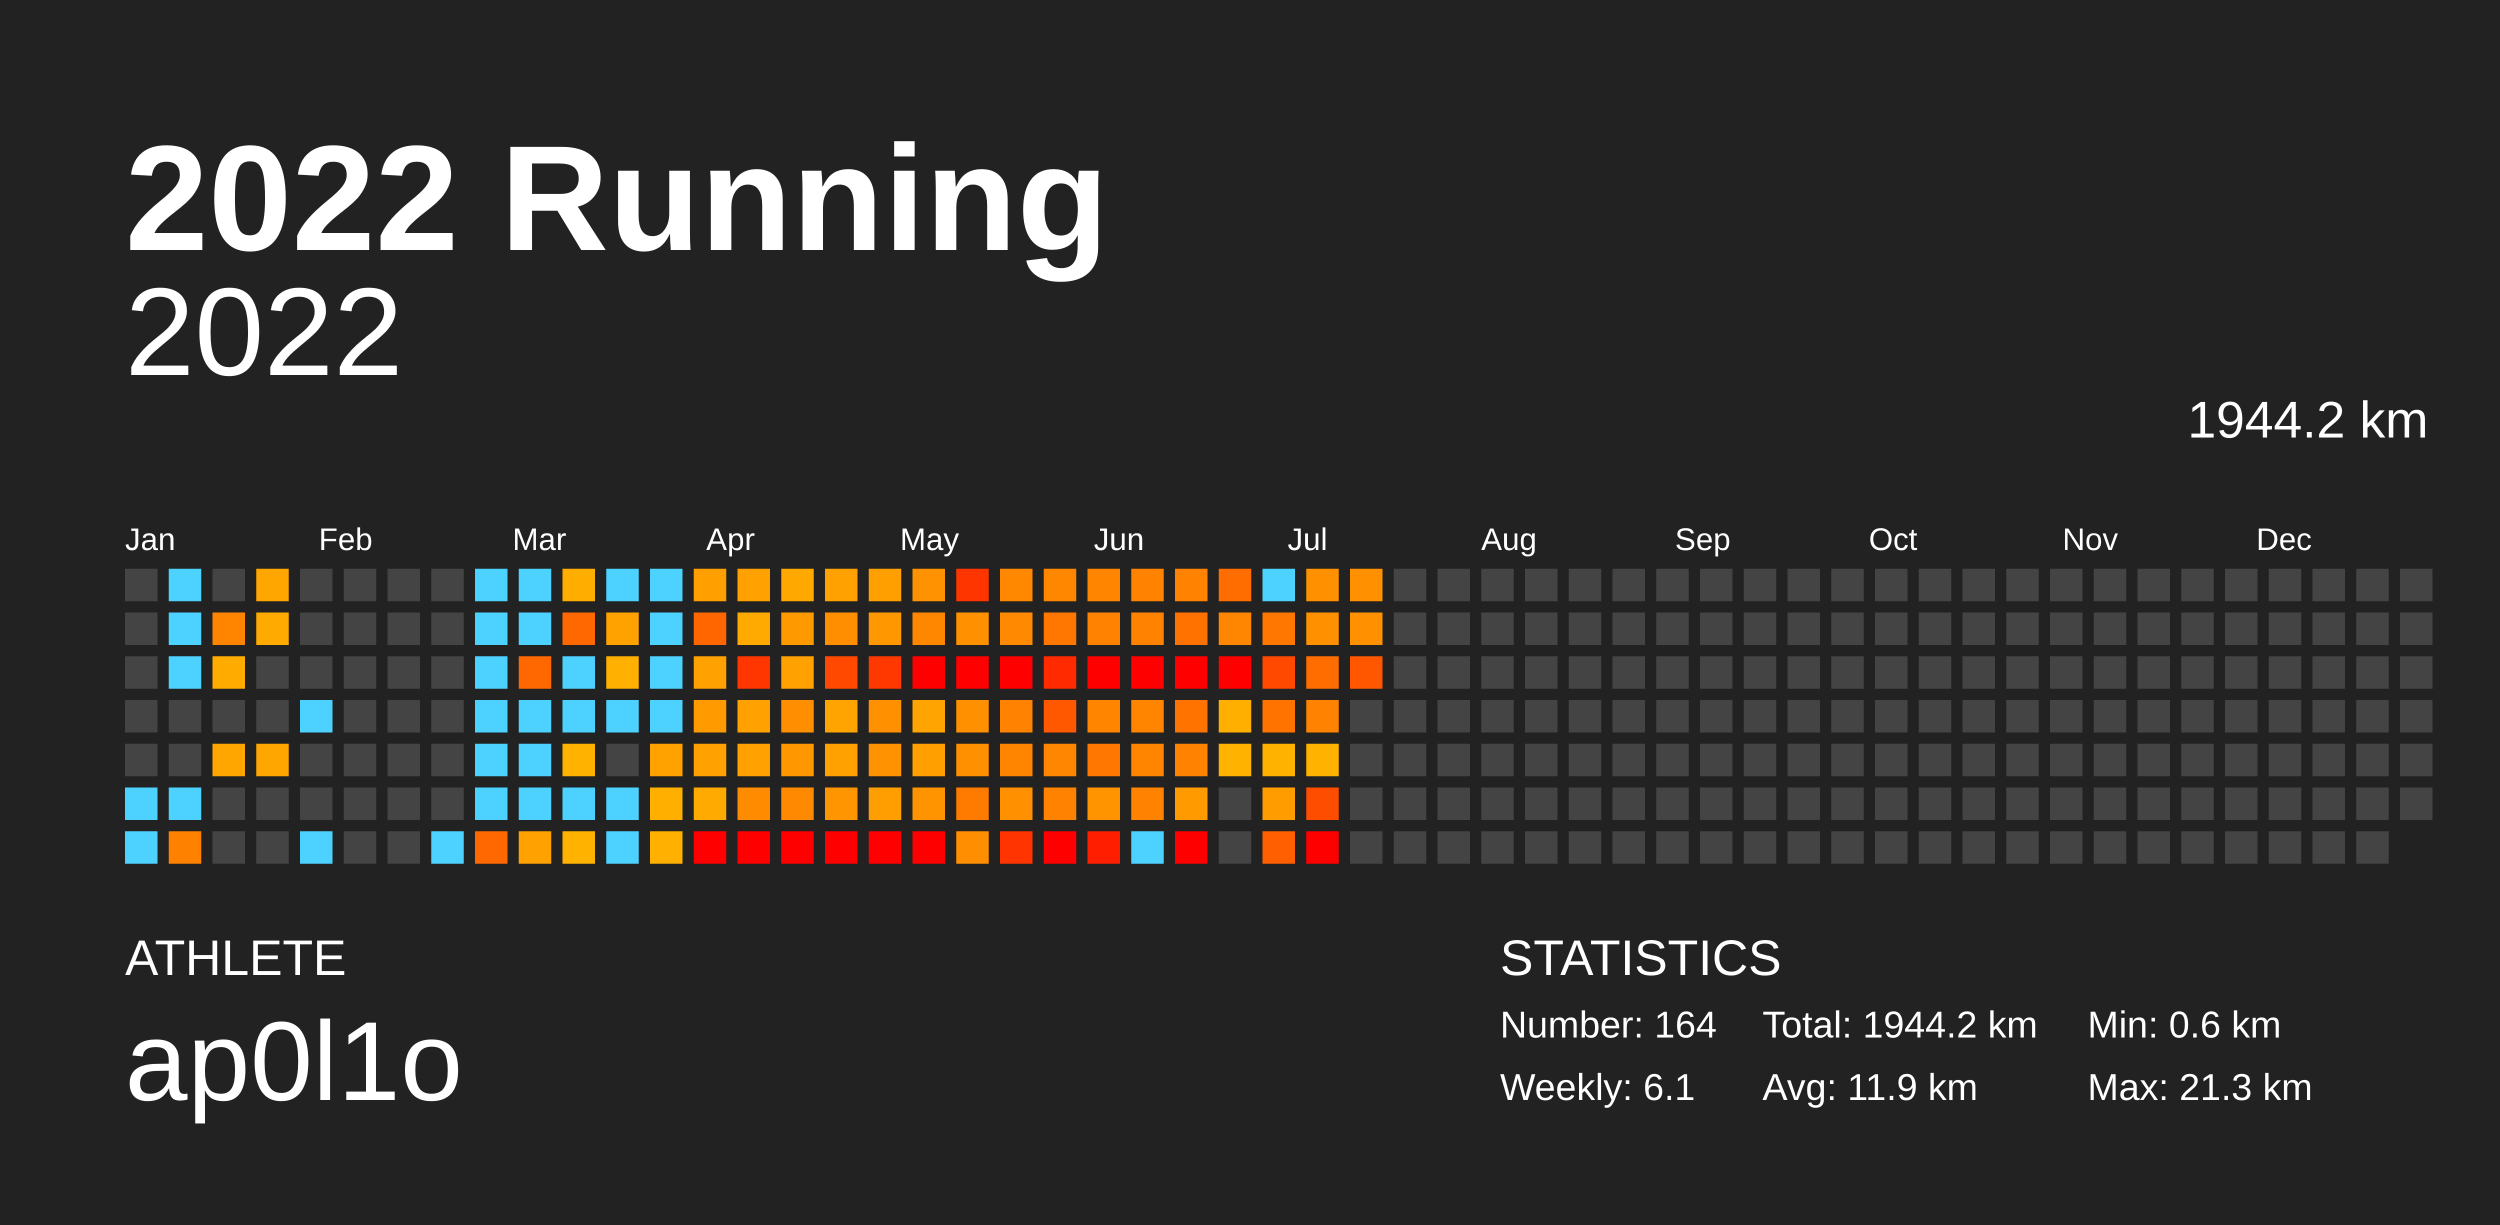
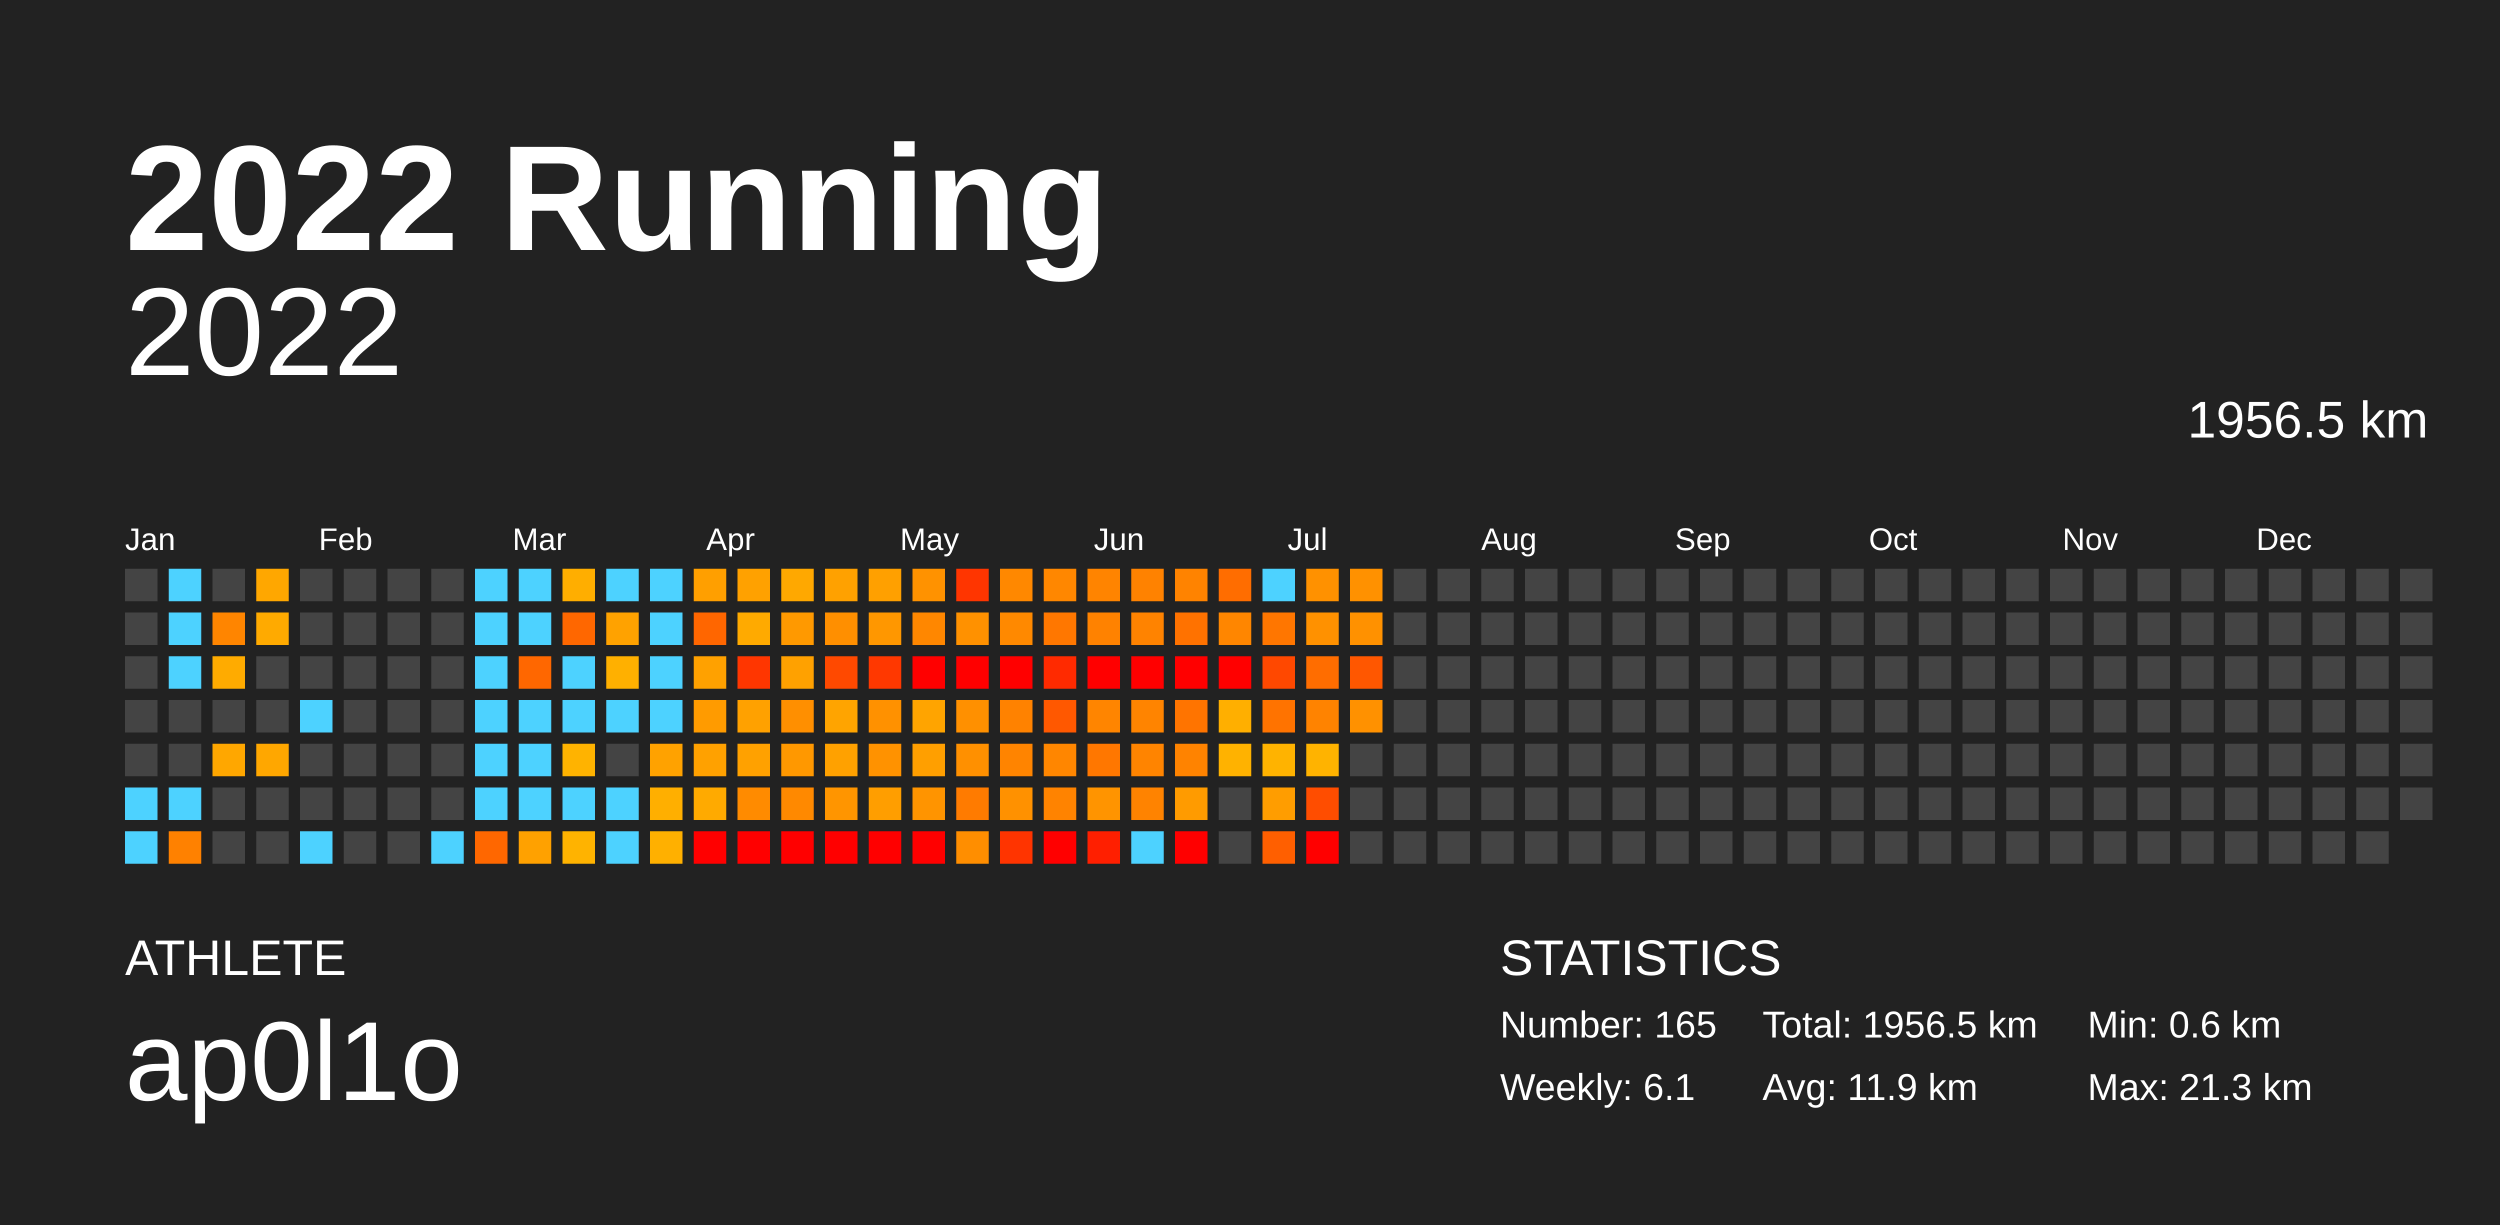
<svg xmlns="http://www.w3.org/2000/svg" baseProfile="full" height="98mm" version="1.1" viewBox="0,0,200,98" width="200mm">
  <defs />
  <rect fill="#222222" height="98" width="200" x="0" y="0" />
  <text fill="#FFFFFF" style="font-size:12px; font-family:Arial; font-weight:bold;" x="10" y="20">2022 Running</text>
  <text fill="#FFFFFF" style="font-size:4px; font-family:Arial" x="10" y="78">ATHLETE</text>
  <text fill="#FFFFFF" style="font-size:9px; font-family:Arial" x="10" y="88">ap0l1o</text>
  <text fill="#FFFFFF" style="font-size:4px; font-family:Arial" x="120" y="78">STATISTICS</text>
-   <text fill="#FFFFFF" style="font-size:3px; font-family:Arial" x="120" y="83">Number: 164</text>
+   <text fill="#FFFFFF" style="font-size:3px; font-family:Arial" x="120" y="83">Number: 165</text>
  <text fill="#FFFFFF" style="font-size:3px; font-family:Arial" x="120" y="88">Weekly: 6.1</text>
-   <text fill="#FFFFFF" style="font-size:3px; font-family:Arial" x="141" y="83">Total: 1944.2 km</text>
+   <text fill="#FFFFFF" style="font-size:3px; font-family:Arial" x="141" y="83">Total: 1956.5 km</text>
  <text fill="#FFFFFF" style="font-size:3px; font-family:Arial" x="141" y="88">Avg: 11.9 km</text>
  <text fill="#FFFFFF" style="font-size:3px; font-family:Arial" x="167" y="83">Min: 0.6 km</text>
  <text fill="#FFFFFF" style="font-size:3px; font-family:Arial" x="167" y="88">Max: 21.3 km</text>
  <text alignment-baseline="hanging" fill="#FFFFFF" style="font-size:10.0px; font-family:Arial;" x="10" y="30">2022</text>
-   <text alignment-baseline="hanging" fill="#FFFFFF" style="font-size:4.125px; font-family:Arial;" x="175" y="35">1944.2 km</text>
+   <text alignment-baseline="hanging" fill="#FFFFFF" style="font-size:4.125px; font-family:Arial;" x="175" y="35">1956.5 km</text>
  <text fill="#FFFFFF" style="font-size:2.5px; font-family:Arial" x="10.0" y="44">Jan</text>
  <text fill="#FFFFFF" style="font-size:2.5px; font-family:Arial" x="25.5" y="44">Feb</text>
  <text fill="#FFFFFF" style="font-size:2.5px; font-family:Arial" x="41.0" y="44">Mar</text>
  <text fill="#FFFFFF" style="font-size:2.5px; font-family:Arial" x="56.5" y="44">Apr</text>
  <text fill="#FFFFFF" style="font-size:2.5px; font-family:Arial" x="72.0" y="44">May</text>
  <text fill="#FFFFFF" style="font-size:2.5px; font-family:Arial" x="87.5" y="44">Jun</text>
  <text fill="#FFFFFF" style="font-size:2.5px; font-family:Arial" x="103.0" y="44">Jul</text>
  <text fill="#FFFFFF" style="font-size:2.5px; font-family:Arial" x="118.5" y="44">Aug</text>
  <text fill="#FFFFFF" style="font-size:2.5px; font-family:Arial" x="134.0" y="44">Sep</text>
  <text fill="#FFFFFF" style="font-size:2.5px; font-family:Arial" x="149.5" y="44">Oct</text>
  <text fill="#FFFFFF" style="font-size:2.5px; font-family:Arial" x="165.0" y="44">Nov</text>
  <text fill="#FFFFFF" style="font-size:2.5px; font-family:Arial" x="180.5" y="44">Dec</text>
  <rect fill="#444444" height="2.6" width="2.6" x="10.0" y="45.5" />
  <rect fill="#444444" height="2.6" width="2.6" x="10.0" y="49.0" />
  <rect fill="#444444" height="2.6" width="2.6" x="10.0" y="52.5" />
  <rect fill="#444444" height="2.6" width="2.6" x="10.0" y="56.0" />
  <rect fill="#444444" height="2.6" width="2.6" x="10.0" y="59.5" />
  <rect fill="#4dd2ff" height="2.6" width="2.6" x="10.0" y="63.0" />
  <rect fill="#4dd2ff" height="2.6" width="2.6" x="10.0" y="66.5" />
  <rect fill="#4dd2ff" height="2.6" width="2.6" x="13.5" y="45.5" />
  <rect fill="#4dd2ff" height="2.6" width="2.6" x="13.5" y="49.0" />
  <rect fill="#4dd2ff" height="2.6" width="2.6" x="13.5" y="52.5" />
  <rect fill="#444444" height="2.6" width="2.6" x="13.5" y="56.0" />
  <rect fill="#444444" height="2.6" width="2.6" x="13.5" y="59.5" />
  <rect fill="#4dd2ff" height="2.6" width="2.6" x="13.5" y="63.0" />
  <rect fill="#ff8100" height="2.6" width="2.6" x="13.5" y="66.5" />
  <rect fill="#444444" height="2.6" width="2.6" x="17.0" y="45.5" />
  <rect fill="#ff8500" height="2.6" width="2.6" x="17.0" y="49.0" />
  <rect fill="#ffab00" height="2.6" width="2.6" x="17.0" y="52.5" />
  <rect fill="#444444" height="2.6" width="2.6" x="17.0" y="56.0" />
  <rect fill="#ffa700" height="2.6" width="2.6" x="17.0" y="59.5" />
  <rect fill="#444444" height="2.6" width="2.6" x="17.0" y="63.0" />
  <rect fill="#444444" height="2.6" width="2.6" x="17.0" y="66.5" />
  <rect fill="#ffa700" height="2.6" width="2.6" x="20.5" y="45.5" />
  <rect fill="#ffaa00" height="2.6" width="2.6" x="20.5" y="49.0" />
  <rect fill="#444444" height="2.6" width="2.6" x="20.5" y="52.5" />
  <rect fill="#444444" height="2.6" width="2.6" x="20.5" y="56.0" />
  <rect fill="#ffa700" height="2.6" width="2.6" x="20.5" y="59.5" />
  <rect fill="#444444" height="2.6" width="2.6" x="20.5" y="63.0" />
  <rect fill="#444444" height="2.6" width="2.6" x="20.5" y="66.5" />
  <rect fill="#444444" height="2.6" width="2.6" x="24.0" y="45.5" />
  <rect fill="#444444" height="2.6" width="2.6" x="24.0" y="49.0" />
  <rect fill="#444444" height="2.6" width="2.6" x="24.0" y="52.5" />
  <rect fill="#4dd2ff" height="2.6" width="2.6" x="24.0" y="56.0" />
  <rect fill="#444444" height="2.6" width="2.6" x="24.0" y="59.5" />
  <rect fill="#444444" height="2.6" width="2.6" x="24.0" y="63.0" />
  <rect fill="#4dd2ff" height="2.6" width="2.6" x="24.0" y="66.5" />
  <rect fill="#444444" height="2.6" width="2.6" x="27.5" y="45.5" />
  <rect fill="#444444" height="2.6" width="2.6" x="27.5" y="49.0" />
  <rect fill="#444444" height="2.6" width="2.6" x="27.5" y="52.5" />
  <rect fill="#444444" height="2.6" width="2.6" x="27.5" y="56.0" />
  <rect fill="#444444" height="2.6" width="2.6" x="27.5" y="59.5" />
  <rect fill="#444444" height="2.6" width="2.6" x="27.5" y="63.0" />
  <rect fill="#444444" height="2.6" width="2.6" x="27.5" y="66.5" />
  <rect fill="#444444" height="2.6" width="2.6" x="31.0" y="45.5" />
  <rect fill="#444444" height="2.6" width="2.6" x="31.0" y="49.0" />
  <rect fill="#444444" height="2.6" width="2.6" x="31.0" y="52.5" />
  <rect fill="#444444" height="2.6" width="2.6" x="31.0" y="56.0" />
  <rect fill="#444444" height="2.6" width="2.6" x="31.0" y="59.5" />
  <rect fill="#444444" height="2.6" width="2.6" x="31.0" y="63.0" />
  <rect fill="#444444" height="2.6" width="2.6" x="31.0" y="66.5" />
  <rect fill="#444444" height="2.6" width="2.6" x="34.5" y="45.5" />
  <rect fill="#444444" height="2.6" width="2.6" x="34.5" y="49.0" />
  <rect fill="#444444" height="2.6" width="2.6" x="34.5" y="52.5" />
  <rect fill="#444444" height="2.6" width="2.6" x="34.5" y="56.0" />
  <rect fill="#444444" height="2.6" width="2.6" x="34.5" y="59.5" />
  <rect fill="#444444" height="2.6" width="2.6" x="34.5" y="63.0" />
  <rect fill="#4dd2ff" height="2.6" width="2.6" x="34.5" y="66.5" />
  <rect fill="#4dd2ff" height="2.6" width="2.6" x="38.0" y="45.5" />
  <rect fill="#4dd2ff" height="2.6" width="2.6" x="38.0" y="49.0" />
  <rect fill="#4dd2ff" height="2.6" width="2.6" x="38.0" y="52.5" />
  <rect fill="#4dd2ff" height="2.6" width="2.6" x="38.0" y="56.0" />
  <rect fill="#4dd2ff" height="2.6" width="2.6" x="38.0" y="59.5" />
  <rect fill="#4dd2ff" height="2.6" width="2.6" x="38.0" y="63.0" />
  <rect fill="#ff6700" height="2.6" width="2.6" x="38.0" y="66.5" />
  <rect fill="#4dd2ff" height="2.6" width="2.6" x="41.5" y="45.5" />
  <rect fill="#4dd2ff" height="2.6" width="2.6" x="41.5" y="49.0" />
  <rect fill="#ff6700" height="2.6" width="2.6" x="41.5" y="52.5" />
  <rect fill="#4dd2ff" height="2.6" width="2.6" x="41.5" y="56.0" />
  <rect fill="#4dd2ff" height="2.6" width="2.6" x="41.5" y="59.5" />
  <rect fill="#4dd2ff" height="2.6" width="2.6" x="41.5" y="63.0" />
  <rect fill="#ffa100" height="2.6" width="2.6" x="41.5" y="66.5" />
  <rect fill="#ffae00" height="2.6" width="2.6" x="45.0" y="45.5" />
  <rect fill="#ff6700" height="2.6" width="2.6" x="45.0" y="49.0" />
  <rect fill="#4dd2ff" height="2.6" width="2.6" x="45.0" y="52.5" />
  <rect fill="#4dd2ff" height="2.6" width="2.6" x="45.0" y="56.0" />
  <rect fill="#ffb300" height="2.6" width="2.6" x="45.0" y="59.5" />
  <rect fill="#4dd2ff" height="2.6" width="2.6" x="45.0" y="63.0" />
  <rect fill="#ffb300" height="2.6" width="2.6" x="45.0" y="66.5" />
  <rect fill="#4dd2ff" height="2.6" width="2.6" x="48.5" y="45.5" />
  <rect fill="#ffa200" height="2.6" width="2.6" x="48.5" y="49.0" />
  <rect fill="#ffb000" height="2.6" width="2.6" x="48.5" y="52.5" />
  <rect fill="#4dd2ff" height="2.6" width="2.6" x="48.5" y="56.0" />
  <rect fill="#444444" height="2.6" width="2.6" x="48.5" y="59.5" />
  <rect fill="#4dd2ff" height="2.6" width="2.6" x="48.5" y="63.0" />
  <rect fill="#4dd2ff" height="2.6" width="2.6" x="48.5" y="66.5" />
  <rect fill="#4dd2ff" height="2.6" width="2.6" x="52.0" y="45.5" />
  <rect fill="#4dd2ff" height="2.6" width="2.6" x="52.0" y="49.0" />
  <rect fill="#4dd2ff" height="2.6" width="2.6" x="52.0" y="52.5" />
  <rect fill="#4dd2ff" height="2.6" width="2.6" x="52.0" y="56.0" />
  <rect fill="#ffa200" height="2.6" width="2.6" x="52.0" y="59.5" />
  <rect fill="#ffaf00" height="2.6" width="2.6" x="52.0" y="63.0" />
  <rect fill="#ffb000" height="2.6" width="2.6" x="52.0" y="66.5" />
  <rect fill="#ff9f00" height="2.6" width="2.6" x="55.5" y="45.5" />
  <rect fill="#ff6600" height="2.6" width="2.6" x="55.5" y="49.0" />
  <rect fill="#ffa100" height="2.6" width="2.6" x="55.5" y="52.5" />
  <rect fill="#ff9b00" height="2.6" width="2.6" x="55.5" y="56.0" />
  <rect fill="#ffa100" height="2.6" width="2.6" x="55.5" y="59.5" />
  <rect fill="#ffaa00" height="2.6" width="2.6" x="55.5" y="63.0" />
  <rect fill="red" height="2.6" width="2.6" x="55.5" y="66.5" />
  <rect fill="#ffa100" height="2.6" width="2.6" x="59.0" y="45.5" />
  <rect fill="#ffaa00" height="2.6" width="2.6" x="59.0" y="49.0" />
  <rect fill="#ff3600" height="2.6" width="2.6" x="59.0" y="52.5" />
  <rect fill="#ffa100" height="2.6" width="2.6" x="59.0" y="56.0" />
  <rect fill="#ffa100" height="2.6" width="2.6" x="59.0" y="59.5" />
  <rect fill="#ff8b00" height="2.6" width="2.6" x="59.0" y="63.0" />
  <rect fill="red" height="2.6" width="2.6" x="59.0" y="66.5" />
  <rect fill="#ffa800" height="2.6" width="2.6" x="62.5" y="45.5" />
  <rect fill="#ff9900" height="2.6" width="2.6" x="62.5" y="49.0" />
  <rect fill="#ffa100" height="2.6" width="2.6" x="62.5" y="52.5" />
  <rect fill="#ff8f00" height="2.6" width="2.6" x="62.5" y="56.0" />
  <rect fill="#ff9800" height="2.6" width="2.6" x="62.5" y="59.5" />
  <rect fill="#ff8900" height="2.6" width="2.6" x="62.5" y="63.0" />
  <rect fill="red" height="2.6" width="2.6" x="62.5" y="66.5" />
  <rect fill="#ffa100" height="2.6" width="2.6" x="66.0" y="45.5" />
  <rect fill="#ff8f00" height="2.6" width="2.6" x="66.0" y="49.0" />
  <rect fill="#ff4900" height="2.6" width="2.6" x="66.0" y="52.5" />
  <rect fill="#ffa400" height="2.6" width="2.6" x="66.0" y="56.0" />
  <rect fill="#ffa100" height="2.6" width="2.6" x="66.0" y="59.5" />
  <rect fill="#ff9500" height="2.6" width="2.6" x="66.0" y="63.0" />
  <rect fill="red" height="2.6" width="2.6" x="66.0" y="66.5" />
  <rect fill="#ffa000" height="2.6" width="2.6" x="69.5" y="45.5" />
  <rect fill="#ff9700" height="2.6" width="2.6" x="69.5" y="49.0" />
  <rect fill="#ff3800" height="2.6" width="2.6" x="69.5" y="52.5" />
  <rect fill="#ff9100" height="2.6" width="2.6" x="69.5" y="56.0" />
  <rect fill="#ff9200" height="2.6" width="2.6" x="69.5" y="59.5" />
  <rect fill="#ff9e00" height="2.6" width="2.6" x="69.5" y="63.0" />
  <rect fill="red" height="2.6" width="2.6" x="69.5" y="66.5" />
  <rect fill="#ff9200" height="2.6" width="2.6" x="73.0" y="45.5" />
  <rect fill="#ff8700" height="2.6" width="2.6" x="73.0" y="49.0" />
  <rect fill="red" height="2.6" width="2.6" x="73.0" y="52.5" />
  <rect fill="#ffa400" height="2.6" width="2.6" x="73.0" y="56.0" />
  <rect fill="#ff9f00" height="2.6" width="2.6" x="73.0" y="59.5" />
  <rect fill="#ff9400" height="2.6" width="2.6" x="73.0" y="63.0" />
  <rect fill="red" height="2.6" width="2.6" x="73.0" y="66.5" />
  <rect fill="#ff3500" height="2.6" width="2.6" x="76.5" y="45.5" />
  <rect fill="#ff9100" height="2.6" width="2.6" x="76.5" y="49.0" />
  <rect fill="red" height="2.6" width="2.6" x="76.5" y="52.5" />
  <rect fill="#ff9000" height="2.6" width="2.6" x="76.5" y="56.0" />
  <rect fill="#ff9000" height="2.6" width="2.6" x="76.5" y="59.5" />
  <rect fill="#ff7b00" height="2.6" width="2.6" x="76.5" y="63.0" />
  <rect fill="#ff8e00" height="2.6" width="2.6" x="76.5" y="66.5" />
  <rect fill="#ff8800" height="2.6" width="2.6" x="80.0" y="45.5" />
  <rect fill="#ff8900" height="2.6" width="2.6" x="80.0" y="49.0" />
  <rect fill="red" height="2.6" width="2.6" x="80.0" y="52.5" />
  <rect fill="#ff8200" height="2.6" width="2.6" x="80.0" y="56.0" />
  <rect fill="#ff8400" height="2.6" width="2.6" x="80.0" y="59.5" />
  <rect fill="#ff9100" height="2.6" width="2.6" x="80.0" y="63.0" />
  <rect fill="#ff3400" height="2.6" width="2.6" x="80.0" y="66.5" />
  <rect fill="#ff8700" height="2.6" width="2.6" x="83.5" y="45.5" />
  <rect fill="#ff7700" height="2.6" width="2.6" x="83.5" y="49.0" />
  <rect fill="#ff2a00" height="2.6" width="2.6" x="83.5" y="52.5" />
  <rect fill="#ff5800" height="2.6" width="2.6" x="83.5" y="56.0" />
  <rect fill="#ff8600" height="2.6" width="2.6" x="83.5" y="59.5" />
  <rect fill="#ff8300" height="2.6" width="2.6" x="83.5" y="63.0" />
  <rect fill="red" height="2.6" width="2.6" x="83.5" y="66.5" />
  <rect fill="#ff8400" height="2.6" width="2.6" x="87.0" y="45.5" />
  <rect fill="#ff8200" height="2.6" width="2.6" x="87.0" y="49.0" />
  <rect fill="red" height="2.6" width="2.6" x="87.0" y="52.5" />
  <rect fill="#ff8500" height="2.6" width="2.6" x="87.0" y="56.0" />
  <rect fill="#ff7700" height="2.6" width="2.6" x="87.0" y="59.5" />
  <rect fill="#ff9400" height="2.6" width="2.6" x="87.0" y="63.0" />
  <rect fill="#ff1f00" height="2.6" width="2.6" x="87.0" y="66.5" />
  <rect fill="#ff8200" height="2.6" width="2.6" x="90.5" y="45.5" />
  <rect fill="#ff8300" height="2.6" width="2.6" x="90.5" y="49.0" />
  <rect fill="red" height="2.6" width="2.6" x="90.5" y="52.5" />
  <rect fill="#ff8400" height="2.6" width="2.6" x="90.5" y="56.0" />
  <rect fill="#ff8400" height="2.6" width="2.6" x="90.5" y="59.5" />
  <rect fill="#ff8300" height="2.6" width="2.6" x="90.5" y="63.0" />
  <rect fill="#4dd2ff" height="2.6" width="2.6" x="90.5" y="66.5" />
  <rect fill="#ff8300" height="2.6" width="2.6" x="94.0" y="45.5" />
  <rect fill="#ff7200" height="2.6" width="2.6" x="94.0" y="49.0" />
  <rect fill="red" height="2.6" width="2.6" x="94.0" y="52.5" />
  <rect fill="#ff7400" height="2.6" width="2.6" x="94.0" y="56.0" />
  <rect fill="#ff8300" height="2.6" width="2.6" x="94.0" y="59.5" />
  <rect fill="#ff9b00" height="2.6" width="2.6" x="94.0" y="63.0" />
  <rect fill="red" height="2.6" width="2.6" x="94.0" y="66.5" />
  <rect fill="#ff6d00" height="2.6" width="2.6" x="97.5" y="45.5" />
  <rect fill="#ff8600" height="2.6" width="2.6" x="97.5" y="49.0" />
  <rect fill="red" height="2.6" width="2.6" x="97.5" y="52.5" />
  <rect fill="#ffaf00" height="2.6" width="2.6" x="97.5" y="56.0" />
  <rect fill="#ffb200" height="2.6" width="2.6" x="97.5" y="59.5" />
  <rect fill="#444444" height="2.6" width="2.6" x="97.5" y="63.0" />
  <rect fill="#444444" height="2.6" width="2.6" x="97.5" y="66.5" />
  <rect fill="#4dd2ff" height="2.6" width="2.6" x="101.0" y="45.5" />
  <rect fill="#ff7600" height="2.6" width="2.6" x="101.0" y="49.0" />
  <rect fill="#ff4800" height="2.6" width="2.6" x="101.0" y="52.5" />
  <rect fill="#ff7300" height="2.6" width="2.6" x="101.0" y="56.0" />
  <rect fill="#ffb300" height="2.6" width="2.6" x="101.0" y="59.5" />
  <rect fill="#ff9d00" height="2.6" width="2.6" x="101.0" y="63.0" />
  <rect fill="#ff5f00" height="2.6" width="2.6" x="101.0" y="66.5" />
  <rect fill="#ff9100" height="2.6" width="2.6" x="104.5" y="45.5" />
  <rect fill="#ff9100" height="2.6" width="2.6" x="104.5" y="49.0" />
  <rect fill="#ff6d00" height="2.6" width="2.6" x="104.5" y="52.5" />
  <rect fill="#ff8300" height="2.6" width="2.6" x="104.5" y="56.0" />
  <rect fill="#ffb300" height="2.6" width="2.6" x="104.5" y="59.5" />
  <rect fill="#ff4d00" height="2.6" width="2.6" x="104.5" y="63.0" />
  <rect fill="red" height="2.6" width="2.6" x="104.5" y="66.5" />
  <rect fill="#ff9100" height="2.6" width="2.6" x="108.0" y="45.5" />
  <rect fill="#ff9100" height="2.6" width="2.6" x="108.0" y="49.0" />
  <rect fill="#ff5700" height="2.6" width="2.6" x="108.0" y="52.5" />
-   <rect fill="#444444" height="2.6" width="2.6" x="108.0" y="56.0" />
+   <rect fill="#ff9100" height="2.6" width="2.6" x="108.0" y="56.0" />
  <rect fill="#444444" height="2.6" width="2.6" x="108.0" y="59.5" />
  <rect fill="#444444" height="2.6" width="2.6" x="108.0" y="63.0" />
  <rect fill="#444444" height="2.6" width="2.6" x="108.0" y="66.5" />
  <rect fill="#444444" height="2.6" width="2.6" x="111.5" y="45.5" />
  <rect fill="#444444" height="2.6" width="2.6" x="111.5" y="49.0" />
  <rect fill="#444444" height="2.6" width="2.6" x="111.5" y="52.5" />
  <rect fill="#444444" height="2.6" width="2.6" x="111.5" y="56.0" />
  <rect fill="#444444" height="2.6" width="2.6" x="111.5" y="59.5" />
  <rect fill="#444444" height="2.6" width="2.6" x="111.5" y="63.0" />
  <rect fill="#444444" height="2.6" width="2.6" x="111.5" y="66.5" />
  <rect fill="#444444" height="2.6" width="2.6" x="115.0" y="45.5" />
  <rect fill="#444444" height="2.6" width="2.6" x="115.0" y="49.0" />
  <rect fill="#444444" height="2.6" width="2.6" x="115.0" y="52.5" />
  <rect fill="#444444" height="2.6" width="2.6" x="115.0" y="56.0" />
  <rect fill="#444444" height="2.6" width="2.6" x="115.0" y="59.5" />
  <rect fill="#444444" height="2.6" width="2.6" x="115.0" y="63.0" />
  <rect fill="#444444" height="2.6" width="2.6" x="115.0" y="66.5" />
  <rect fill="#444444" height="2.6" width="2.6" x="118.5" y="45.5" />
  <rect fill="#444444" height="2.6" width="2.6" x="118.5" y="49.0" />
  <rect fill="#444444" height="2.6" width="2.6" x="118.5" y="52.5" />
  <rect fill="#444444" height="2.6" width="2.6" x="118.5" y="56.0" />
  <rect fill="#444444" height="2.6" width="2.6" x="118.5" y="59.5" />
  <rect fill="#444444" height="2.6" width="2.6" x="118.5" y="63.0" />
  <rect fill="#444444" height="2.6" width="2.6" x="118.5" y="66.5" />
  <rect fill="#444444" height="2.6" width="2.6" x="122.0" y="45.5" />
  <rect fill="#444444" height="2.6" width="2.6" x="122.0" y="49.0" />
  <rect fill="#444444" height="2.6" width="2.6" x="122.0" y="52.5" />
  <rect fill="#444444" height="2.6" width="2.6" x="122.0" y="56.0" />
  <rect fill="#444444" height="2.6" width="2.6" x="122.0" y="59.5" />
  <rect fill="#444444" height="2.6" width="2.6" x="122.0" y="63.0" />
  <rect fill="#444444" height="2.6" width="2.6" x="122.0" y="66.5" />
  <rect fill="#444444" height="2.6" width="2.6" x="125.5" y="45.5" />
  <rect fill="#444444" height="2.6" width="2.6" x="125.5" y="49.0" />
  <rect fill="#444444" height="2.6" width="2.6" x="125.5" y="52.5" />
  <rect fill="#444444" height="2.6" width="2.6" x="125.5" y="56.0" />
  <rect fill="#444444" height="2.6" width="2.6" x="125.5" y="59.5" />
  <rect fill="#444444" height="2.6" width="2.6" x="125.5" y="63.0" />
  <rect fill="#444444" height="2.6" width="2.6" x="125.5" y="66.5" />
  <rect fill="#444444" height="2.6" width="2.6" x="129.0" y="45.5" />
  <rect fill="#444444" height="2.6" width="2.6" x="129.0" y="49.0" />
  <rect fill="#444444" height="2.6" width="2.6" x="129.0" y="52.5" />
  <rect fill="#444444" height="2.6" width="2.6" x="129.0" y="56.0" />
  <rect fill="#444444" height="2.6" width="2.6" x="129.0" y="59.5" />
  <rect fill="#444444" height="2.6" width="2.6" x="129.0" y="63.0" />
  <rect fill="#444444" height="2.6" width="2.6" x="129.0" y="66.5" />
  <rect fill="#444444" height="2.6" width="2.6" x="132.5" y="45.5" />
  <rect fill="#444444" height="2.6" width="2.6" x="132.5" y="49.0" />
  <rect fill="#444444" height="2.6" width="2.6" x="132.5" y="52.5" />
  <rect fill="#444444" height="2.6" width="2.6" x="132.5" y="56.0" />
  <rect fill="#444444" height="2.6" width="2.6" x="132.5" y="59.5" />
  <rect fill="#444444" height="2.6" width="2.6" x="132.5" y="63.0" />
  <rect fill="#444444" height="2.6" width="2.6" x="132.5" y="66.5" />
  <rect fill="#444444" height="2.6" width="2.6" x="136.0" y="45.5" />
  <rect fill="#444444" height="2.6" width="2.6" x="136.0" y="49.0" />
  <rect fill="#444444" height="2.6" width="2.6" x="136.0" y="52.5" />
  <rect fill="#444444" height="2.6" width="2.6" x="136.0" y="56.0" />
  <rect fill="#444444" height="2.6" width="2.6" x="136.0" y="59.5" />
  <rect fill="#444444" height="2.6" width="2.6" x="136.0" y="63.0" />
  <rect fill="#444444" height="2.6" width="2.6" x="136.0" y="66.5" />
  <rect fill="#444444" height="2.6" width="2.6" x="139.5" y="45.5" />
  <rect fill="#444444" height="2.6" width="2.6" x="139.5" y="49.0" />
  <rect fill="#444444" height="2.6" width="2.6" x="139.5" y="52.5" />
  <rect fill="#444444" height="2.6" width="2.6" x="139.5" y="56.0" />
  <rect fill="#444444" height="2.6" width="2.6" x="139.5" y="59.5" />
  <rect fill="#444444" height="2.6" width="2.6" x="139.5" y="63.0" />
  <rect fill="#444444" height="2.6" width="2.6" x="139.5" y="66.5" />
  <rect fill="#444444" height="2.6" width="2.6" x="143.0" y="45.5" />
  <rect fill="#444444" height="2.6" width="2.6" x="143.0" y="49.0" />
  <rect fill="#444444" height="2.6" width="2.6" x="143.0" y="52.5" />
  <rect fill="#444444" height="2.6" width="2.6" x="143.0" y="56.0" />
  <rect fill="#444444" height="2.6" width="2.6" x="143.0" y="59.5" />
  <rect fill="#444444" height="2.6" width="2.6" x="143.0" y="63.0" />
  <rect fill="#444444" height="2.6" width="2.6" x="143.0" y="66.5" />
  <rect fill="#444444" height="2.6" width="2.6" x="146.5" y="45.5" />
  <rect fill="#444444" height="2.6" width="2.6" x="146.5" y="49.0" />
  <rect fill="#444444" height="2.6" width="2.6" x="146.5" y="52.5" />
  <rect fill="#444444" height="2.6" width="2.6" x="146.5" y="56.0" />
  <rect fill="#444444" height="2.6" width="2.6" x="146.5" y="59.5" />
  <rect fill="#444444" height="2.6" width="2.6" x="146.5" y="63.0" />
  <rect fill="#444444" height="2.6" width="2.6" x="146.5" y="66.5" />
  <rect fill="#444444" height="2.6" width="2.6" x="150.0" y="45.5" />
  <rect fill="#444444" height="2.6" width="2.6" x="150.0" y="49.0" />
  <rect fill="#444444" height="2.6" width="2.6" x="150.0" y="52.5" />
  <rect fill="#444444" height="2.6" width="2.6" x="150.0" y="56.0" />
  <rect fill="#444444" height="2.6" width="2.6" x="150.0" y="59.5" />
  <rect fill="#444444" height="2.6" width="2.6" x="150.0" y="63.0" />
  <rect fill="#444444" height="2.6" width="2.6" x="150.0" y="66.5" />
  <rect fill="#444444" height="2.6" width="2.6" x="153.5" y="45.5" />
  <rect fill="#444444" height="2.6" width="2.6" x="153.5" y="49.0" />
  <rect fill="#444444" height="2.6" width="2.6" x="153.5" y="52.5" />
  <rect fill="#444444" height="2.6" width="2.6" x="153.5" y="56.0" />
  <rect fill="#444444" height="2.6" width="2.6" x="153.5" y="59.5" />
  <rect fill="#444444" height="2.6" width="2.6" x="153.5" y="63.0" />
  <rect fill="#444444" height="2.6" width="2.6" x="153.5" y="66.5" />
  <rect fill="#444444" height="2.6" width="2.6" x="157.0" y="45.5" />
  <rect fill="#444444" height="2.6" width="2.6" x="157.0" y="49.0" />
  <rect fill="#444444" height="2.6" width="2.6" x="157.0" y="52.5" />
  <rect fill="#444444" height="2.6" width="2.6" x="157.0" y="56.0" />
  <rect fill="#444444" height="2.6" width="2.6" x="157.0" y="59.5" />
  <rect fill="#444444" height="2.6" width="2.6" x="157.0" y="63.0" />
  <rect fill="#444444" height="2.6" width="2.6" x="157.0" y="66.5" />
  <rect fill="#444444" height="2.6" width="2.6" x="160.5" y="45.5" />
  <rect fill="#444444" height="2.6" width="2.6" x="160.5" y="49.0" />
  <rect fill="#444444" height="2.6" width="2.6" x="160.5" y="52.5" />
  <rect fill="#444444" height="2.6" width="2.6" x="160.5" y="56.0" />
  <rect fill="#444444" height="2.6" width="2.6" x="160.5" y="59.5" />
  <rect fill="#444444" height="2.6" width="2.6" x="160.5" y="63.0" />
  <rect fill="#444444" height="2.6" width="2.6" x="160.5" y="66.5" />
  <rect fill="#444444" height="2.6" width="2.6" x="164.0" y="45.5" />
  <rect fill="#444444" height="2.6" width="2.6" x="164.0" y="49.0" />
  <rect fill="#444444" height="2.6" width="2.6" x="164.0" y="52.5" />
  <rect fill="#444444" height="2.6" width="2.6" x="164.0" y="56.0" />
  <rect fill="#444444" height="2.6" width="2.6" x="164.0" y="59.5" />
  <rect fill="#444444" height="2.6" width="2.6" x="164.0" y="63.0" />
  <rect fill="#444444" height="2.6" width="2.6" x="164.0" y="66.5" />
  <rect fill="#444444" height="2.6" width="2.6" x="167.5" y="45.5" />
  <rect fill="#444444" height="2.6" width="2.6" x="167.5" y="49.0" />
  <rect fill="#444444" height="2.6" width="2.6" x="167.5" y="52.5" />
  <rect fill="#444444" height="2.6" width="2.6" x="167.5" y="56.0" />
  <rect fill="#444444" height="2.6" width="2.6" x="167.5" y="59.5" />
  <rect fill="#444444" height="2.6" width="2.6" x="167.5" y="63.0" />
  <rect fill="#444444" height="2.6" width="2.6" x="167.5" y="66.5" />
  <rect fill="#444444" height="2.6" width="2.6" x="171.0" y="45.5" />
  <rect fill="#444444" height="2.6" width="2.6" x="171.0" y="49.0" />
  <rect fill="#444444" height="2.6" width="2.6" x="171.0" y="52.5" />
  <rect fill="#444444" height="2.6" width="2.6" x="171.0" y="56.0" />
  <rect fill="#444444" height="2.6" width="2.6" x="171.0" y="59.5" />
  <rect fill="#444444" height="2.6" width="2.6" x="171.0" y="63.0" />
  <rect fill="#444444" height="2.6" width="2.6" x="171.0" y="66.5" />
  <rect fill="#444444" height="2.6" width="2.6" x="174.5" y="45.5" />
  <rect fill="#444444" height="2.6" width="2.6" x="174.5" y="49.0" />
  <rect fill="#444444" height="2.6" width="2.6" x="174.5" y="52.5" />
  <rect fill="#444444" height="2.6" width="2.6" x="174.5" y="56.0" />
  <rect fill="#444444" height="2.6" width="2.6" x="174.5" y="59.5" />
  <rect fill="#444444" height="2.6" width="2.6" x="174.5" y="63.0" />
  <rect fill="#444444" height="2.6" width="2.6" x="174.5" y="66.5" />
  <rect fill="#444444" height="2.6" width="2.6" x="178.0" y="45.5" />
  <rect fill="#444444" height="2.6" width="2.6" x="178.0" y="49.0" />
  <rect fill="#444444" height="2.6" width="2.6" x="178.0" y="52.5" />
  <rect fill="#444444" height="2.6" width="2.6" x="178.0" y="56.0" />
  <rect fill="#444444" height="2.6" width="2.6" x="178.0" y="59.5" />
  <rect fill="#444444" height="2.6" width="2.6" x="178.0" y="63.0" />
  <rect fill="#444444" height="2.6" width="2.6" x="178.0" y="66.5" />
  <rect fill="#444444" height="2.6" width="2.6" x="181.5" y="45.5" />
  <rect fill="#444444" height="2.6" width="2.6" x="181.5" y="49.0" />
  <rect fill="#444444" height="2.6" width="2.6" x="181.5" y="52.5" />
  <rect fill="#444444" height="2.6" width="2.6" x="181.5" y="56.0" />
  <rect fill="#444444" height="2.6" width="2.6" x="181.5" y="59.5" />
  <rect fill="#444444" height="2.6" width="2.6" x="181.5" y="63.0" />
  <rect fill="#444444" height="2.6" width="2.6" x="181.5" y="66.5" />
  <rect fill="#444444" height="2.6" width="2.6" x="185.0" y="45.5" />
  <rect fill="#444444" height="2.6" width="2.6" x="185.0" y="49.0" />
  <rect fill="#444444" height="2.6" width="2.6" x="185.0" y="52.5" />
  <rect fill="#444444" height="2.6" width="2.6" x="185.0" y="56.0" />
  <rect fill="#444444" height="2.6" width="2.6" x="185.0" y="59.5" />
  <rect fill="#444444" height="2.6" width="2.6" x="185.0" y="63.0" />
  <rect fill="#444444" height="2.6" width="2.6" x="185.0" y="66.5" />
  <rect fill="#444444" height="2.6" width="2.6" x="188.5" y="45.5" />
  <rect fill="#444444" height="2.6" width="2.6" x="188.5" y="49.0" />
  <rect fill="#444444" height="2.6" width="2.6" x="188.5" y="52.5" />
  <rect fill="#444444" height="2.6" width="2.6" x="188.5" y="56.0" />
  <rect fill="#444444" height="2.6" width="2.6" x="188.5" y="59.5" />
  <rect fill="#444444" height="2.6" width="2.6" x="188.5" y="63.0" />
  <rect fill="#444444" height="2.6" width="2.6" x="188.5" y="66.5" />
  <rect fill="#444444" height="2.6" width="2.6" x="192.0" y="45.5" />
  <rect fill="#444444" height="2.6" width="2.6" x="192.0" y="49.0" />
  <rect fill="#444444" height="2.6" width="2.6" x="192.0" y="52.5" />
  <rect fill="#444444" height="2.6" width="2.6" x="192.0" y="56.0" />
  <rect fill="#444444" height="2.6" width="2.6" x="192.0" y="59.5" />
  <rect fill="#444444" height="2.6" width="2.6" x="192.0" y="63.0" />
</svg>
